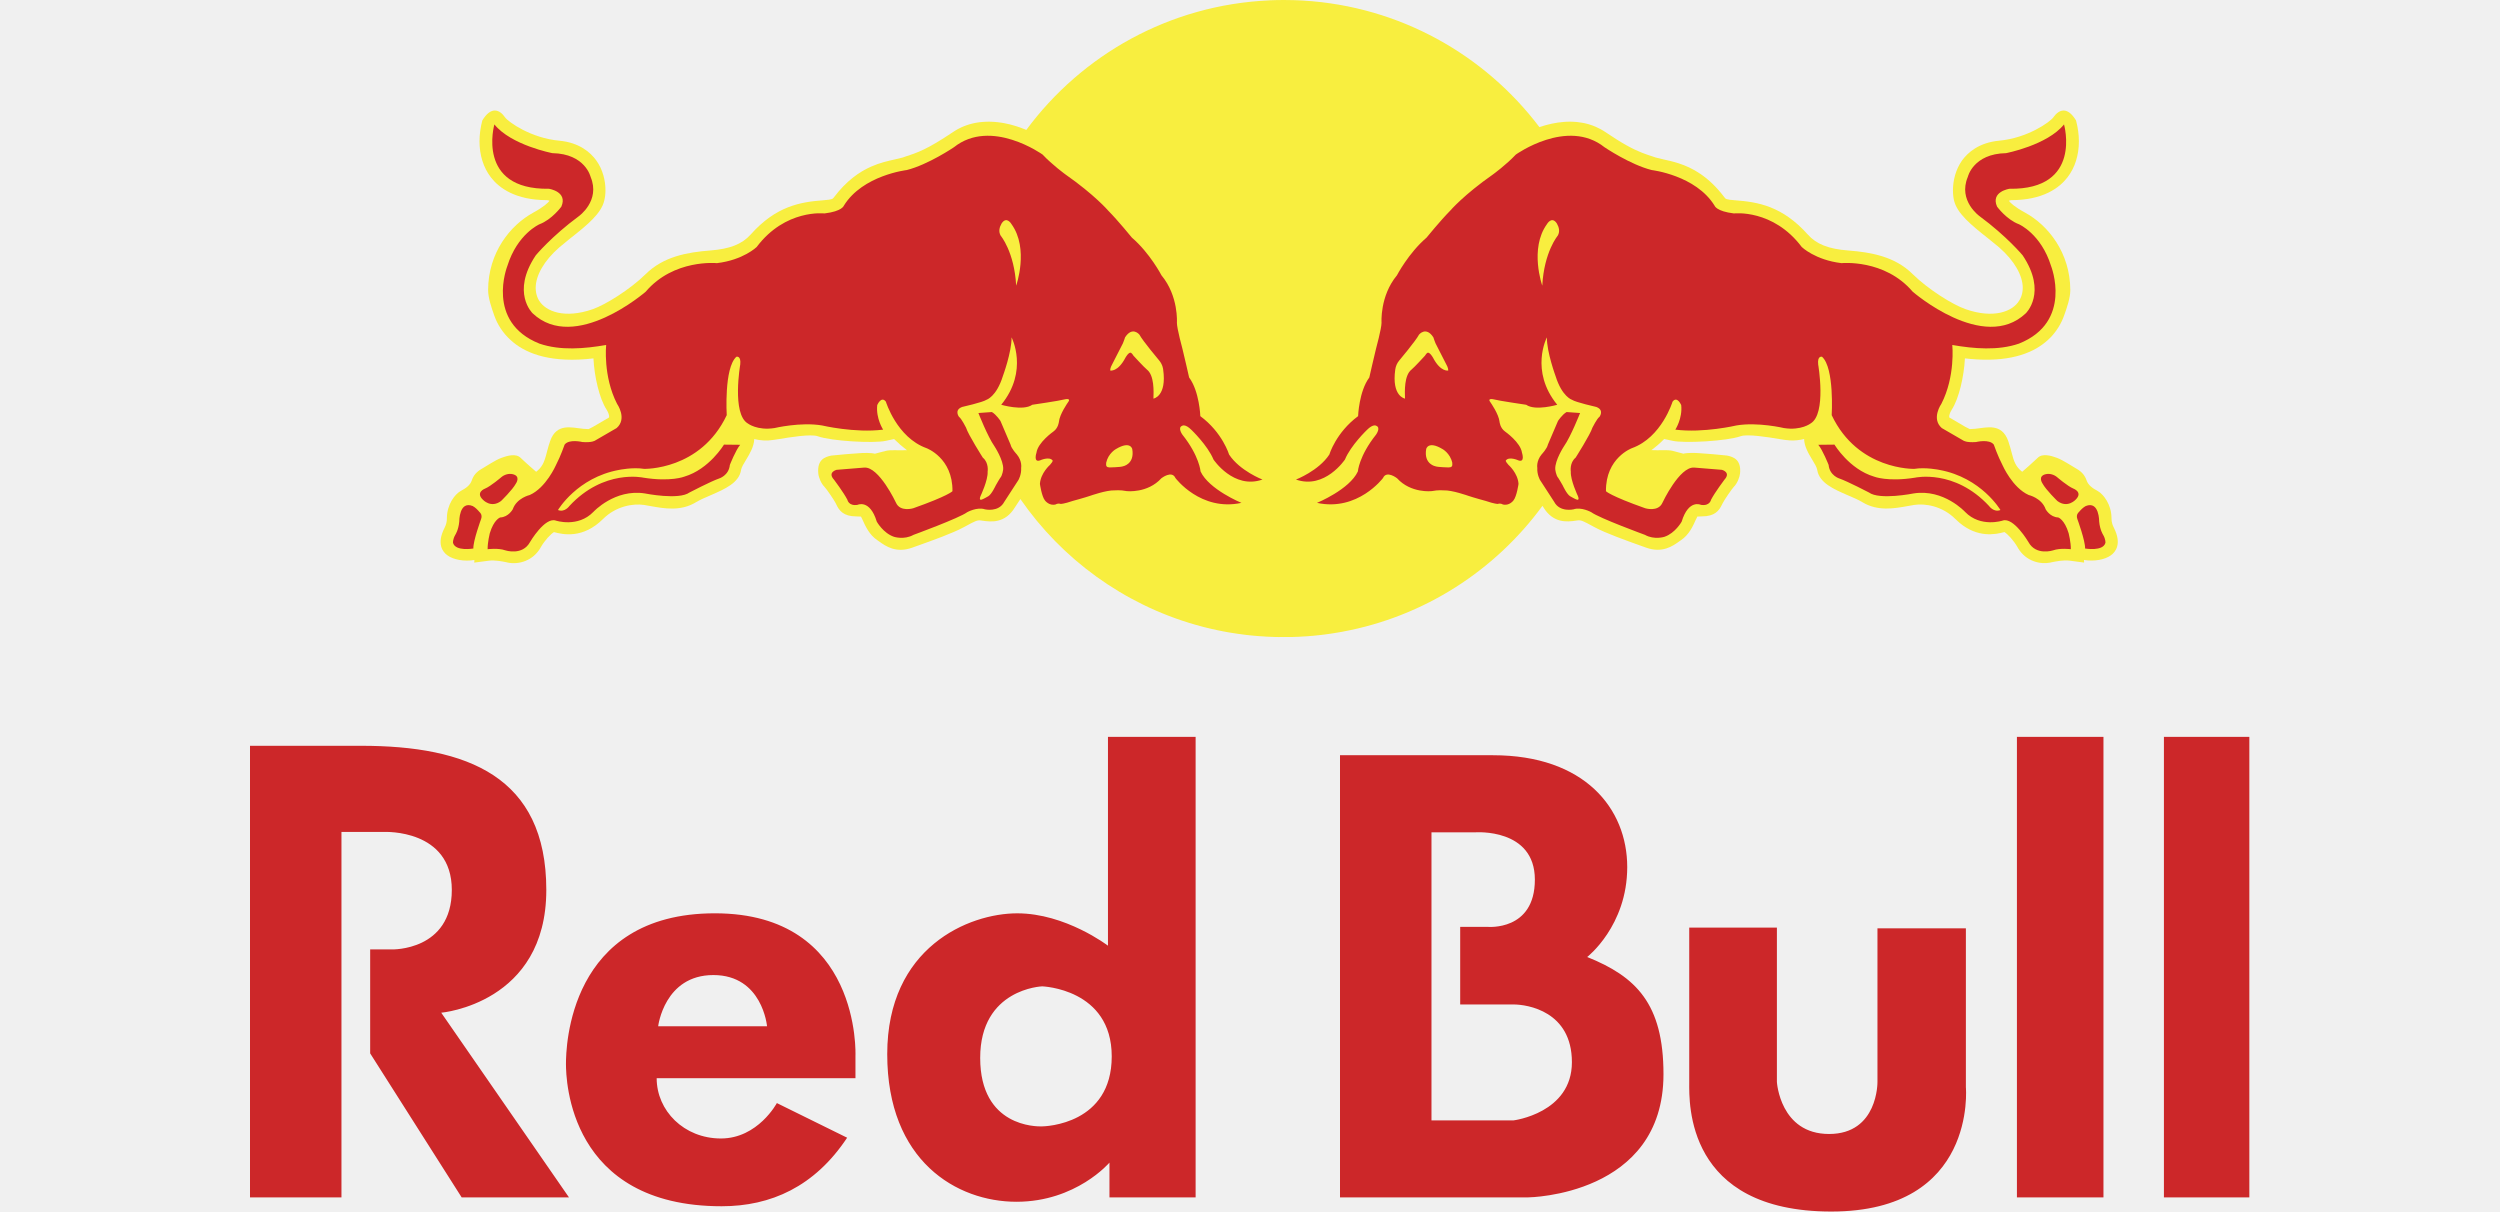
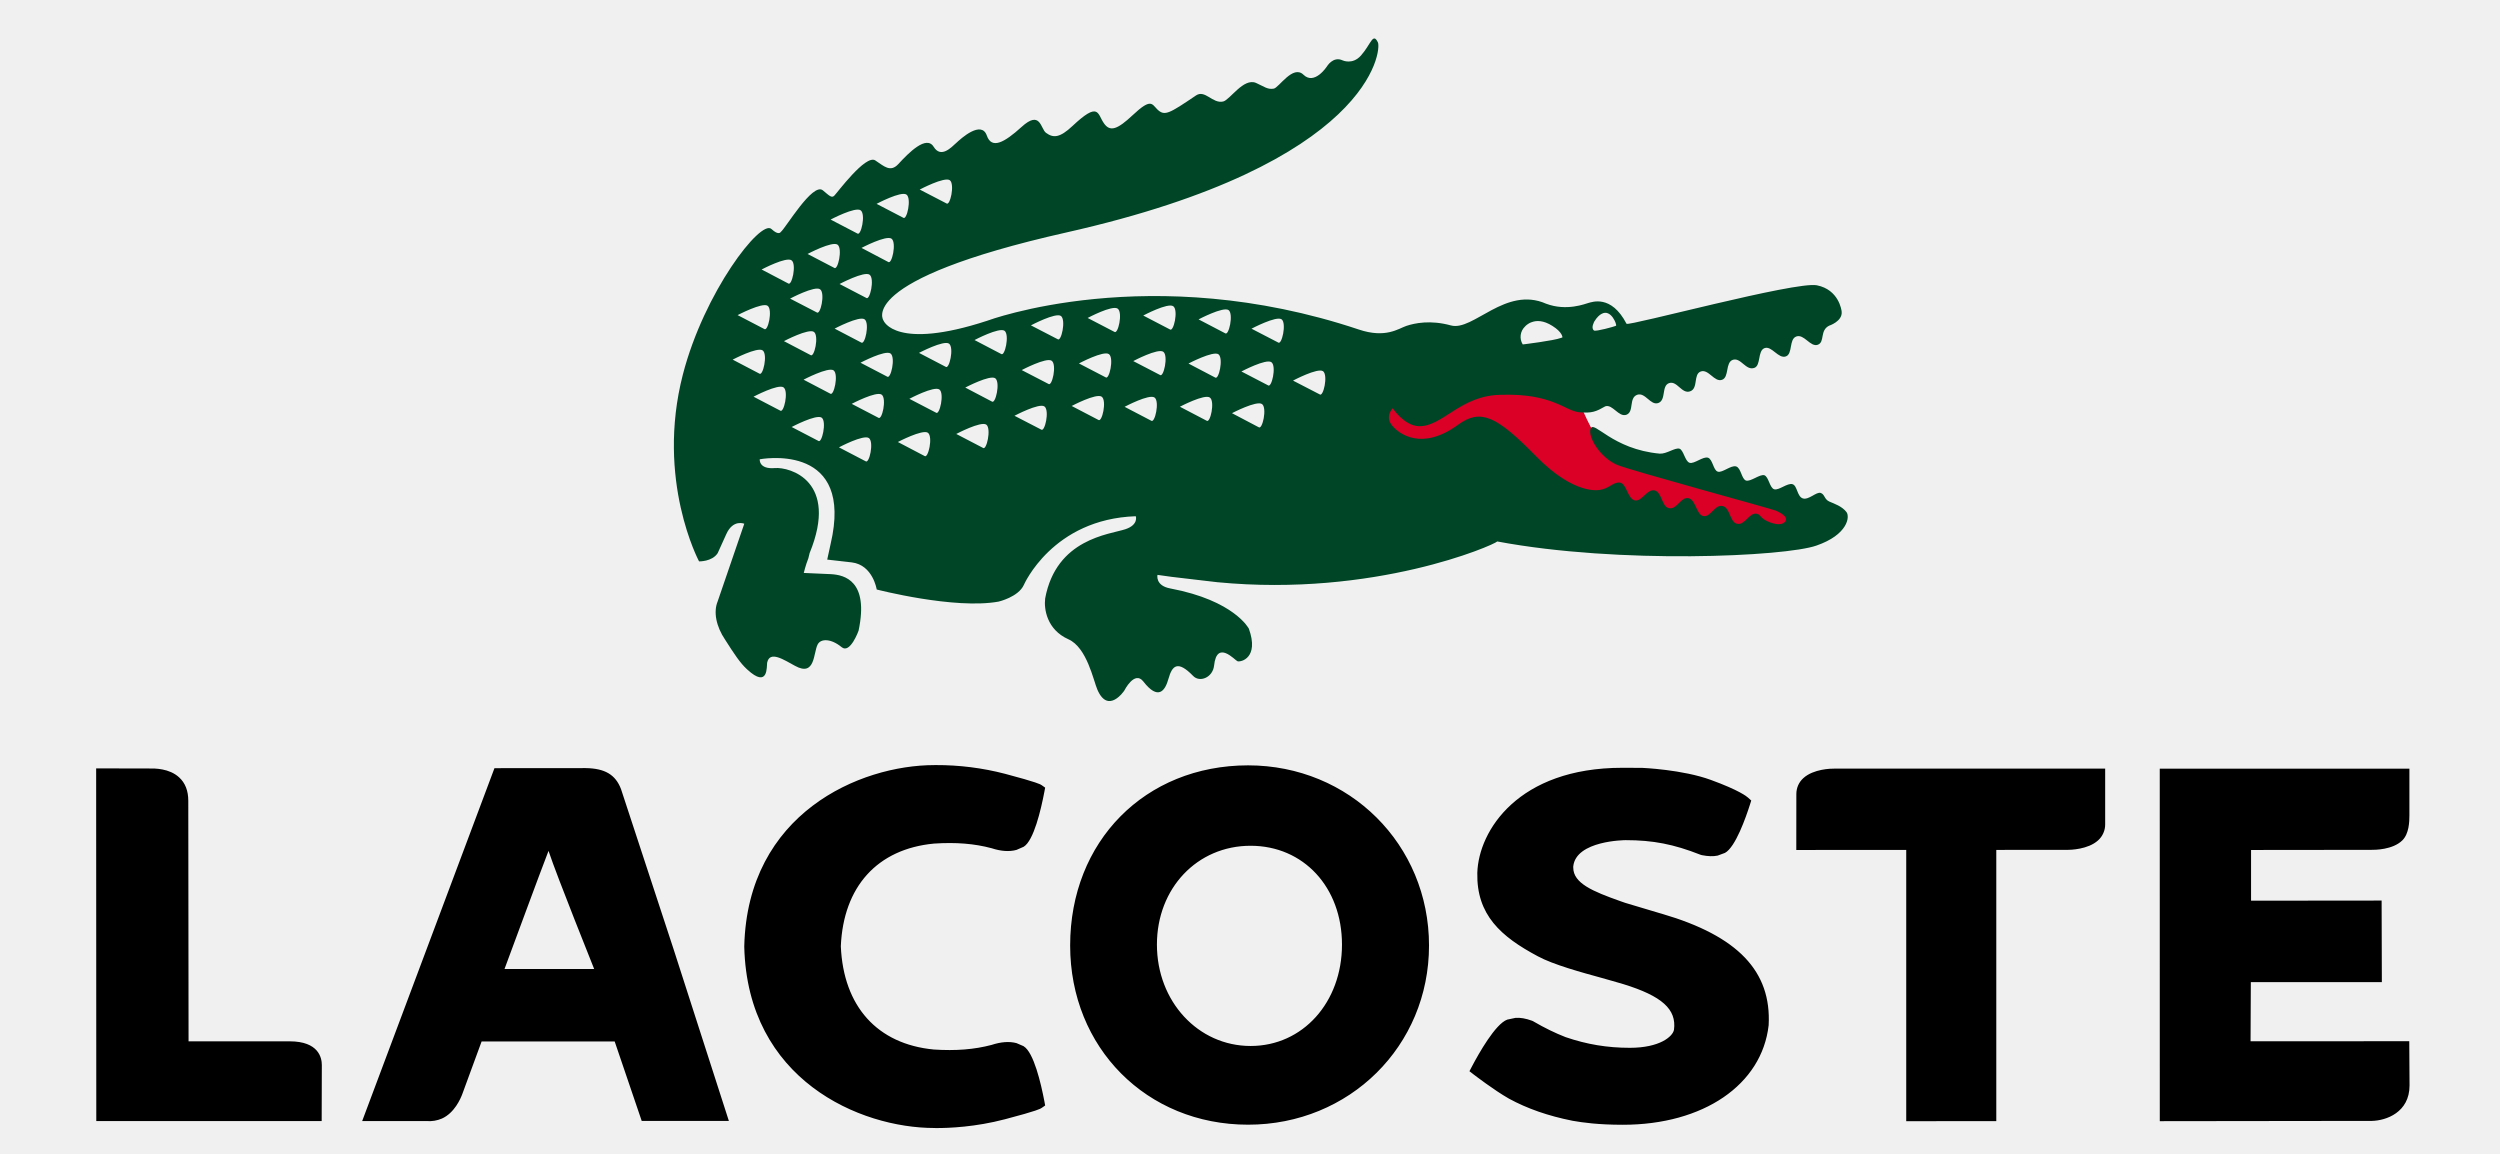
- <svg xmlns="http://www.w3.org/2000/svg" width="130" height="63" viewBox="0 0 130 63" fill="none">
-   <g clip-path="url(#clip0_95_1046)">
-     <path d="M63.626 32.834C63.718 32.852 63.809 32.868 63.901 32.884L63.626 32.834ZM64.377 32.959C64.484 32.975 64.591 32.989 64.698 33.003L64.377 32.959ZM65.172 33.054C65.276 33.063 65.38 33.072 65.485 33.08L65.172 33.054ZM65.597 33.088C65.685 33.094 65.773 33.1 65.862 33.104L65.597 33.088ZM65.99 33.111C66.095 33.115 66.199 33.12 66.304 33.123L65.99 33.111ZM66.408 33.124C66.641 33.13 66.875 33.13 67.109 33.125L66.408 33.124ZM67.22 33.123C67.329 33.12 67.438 33.115 67.547 33.11L67.22 33.123ZM67.65 33.105C67.744 33.1 67.837 33.094 67.931 33.088L67.65 33.105ZM68.028 33.081C68.13 33.074 68.233 33.065 68.334 33.055L68.028 33.081ZM68.858 32.997C68.937 32.988 69.015 32.978 69.093 32.966L68.858 32.997ZM83.206 6.703C83.121 6.657 83.035 6.616 82.946 6.579L83.206 6.703ZM82.354 6.397C82.245 6.375 82.135 6.358 82.025 6.347L82.354 6.397ZM26.54 17.671C26.161 17.325 25.874 16.892 25.702 16.409C25.562 16.006 25.382 15.503 25.382 15.075C25.39 13.148 26.52 11.717 27.735 11.054C28.287 10.753 28.492 10.546 28.576 10.441C28.536 10.423 28.493 10.412 28.449 10.408C26.795 10.408 25.947 9.768 25.53 9.226C25.136 8.718 24.934 8.063 24.934 7.348C24.934 7 24.983 6.636 25.08 6.264C25.546 5.496 25.989 5.707 26.261 6.1C26.433 6.346 27.618 7.182 29.077 7.315C30.139 7.415 30.711 7.933 31.009 8.346C31.352 8.825 31.484 9.401 31.484 9.892C31.484 10.092 31.461 10.281 31.417 10.448C31.258 11.095 30.574 11.678 29.622 12.42L29.082 12.866C28.291 13.556 27.856 14.323 27.856 14.973C27.856 15.135 27.885 15.294 27.94 15.44C27.962 15.5 27.99 15.558 28.022 15.613C28.375 16.209 29.374 16.583 30.822 16.078C31.492 15.846 32.781 15.038 33.568 14.261C34.494 13.34 35.73 13.119 36.92 13.026C37.952 12.948 38.587 12.696 39.035 12.195C40.357 10.71 41.63 10.502 42.821 10.413C43.276 10.378 43.301 10.346 43.36 10.266C44.017 9.395 44.691 8.934 45.296 8.665C45.758 8.461 46.179 8.368 46.524 8.292L46.943 8.19L47.047 8.153C47.711 7.94 48.224 7.764 49.573 6.856L49.63 6.82L49.63 6.819L49.687 6.784L49.688 6.784L49.745 6.75L49.745 6.75L49.802 6.717L49.803 6.717L49.86 6.687L49.862 6.687L49.919 6.657L49.921 6.657L49.978 6.629L49.98 6.628L50.037 6.602L50.039 6.601L50.097 6.577L50.099 6.576L50.157 6.552L50.16 6.552L50.217 6.53L50.22 6.529L50.277 6.509L50.337 6.488L50.341 6.487L50.398 6.469L50.402 6.468L50.459 6.452L50.463 6.451L50.52 6.435L50.524 6.434L50.581 6.421L50.587 6.419L50.643 6.406L50.648 6.405L50.705 6.394L50.71 6.392L50.767 6.382L50.772 6.381L50.829 6.372L50.834 6.371L50.891 6.363L50.897 6.361L50.953 6.355L50.959 6.354L51.014 6.348L51.021 6.347L51.077 6.342L51.083 6.342L51.139 6.338L51.146 6.337L51.201 6.334L51.207 6.333L51.263 6.331L51.325 6.329H51.332L51.387 6.328H51.456L51.511 6.329L51.517 6.329H51.523C51.563 6.33 51.602 6.333 51.642 6.335L51.696 6.338L51.703 6.339L51.757 6.343L51.765 6.343L51.818 6.349L51.826 6.349L51.879 6.355L51.888 6.355L51.94 6.362L51.949 6.363L52.001 6.369L52.01 6.371L52.061 6.379L52.07 6.38L52.122 6.388L52.131 6.39L52.182 6.399L52.191 6.4L52.242 6.41L52.251 6.412C52.332 6.427 52.411 6.444 52.489 6.463L52.538 6.476L52.548 6.478C52.626 6.499 52.703 6.52 52.78 6.543L52.825 6.557L52.836 6.56C52.987 6.608 53.134 6.661 53.276 6.718L53.316 6.735L53.368 6.756C56.253 2.852 60.814 0.254 65.997 0.019V0.017C66.252 0.006 66.507 0 66.763 0C66.932 0 67.101 0.003 67.269 0.008C67.353 0.01 67.437 0.014 67.521 0.017H67.522C67.605 0.021 67.689 0.025 67.772 0.03C72.788 0.331 77.205 2.847 80.05 6.61C80.457 6.47 80.899 6.368 81.351 6.337L81.363 6.336L81.406 6.334L81.45 6.331L81.461 6.331L81.473 6.33L81.516 6.329L81.528 6.329L81.572 6.328L81.583 6.328L81.628 6.328H81.639L81.683 6.328H81.694L81.749 6.329L81.794 6.331L81.804 6.331L81.849 6.333L81.859 6.334L81.905 6.337L81.913 6.338L81.959 6.341L81.968 6.342L82.014 6.346L82.022 6.347C82.133 6.359 82.243 6.375 82.352 6.398L82.4 6.407L82.406 6.409L82.454 6.42L82.461 6.421L82.509 6.434L82.515 6.435L82.564 6.448L82.569 6.45L82.619 6.463L82.623 6.465L82.672 6.48L82.677 6.482L82.727 6.498L82.731 6.499L82.785 6.518L82.835 6.535L82.838 6.537L82.888 6.556L82.891 6.558L82.942 6.578L82.945 6.579C83.032 6.616 83.119 6.657 83.205 6.703L83.206 6.704L83.257 6.731L83.258 6.732L83.308 6.761L83.309 6.761L83.36 6.792L83.361 6.792L83.411 6.823L83.462 6.856C84.391 7.486 84.928 7.763 85.386 7.944C85.592 8.026 85.784 8.087 85.986 8.153L86.093 8.19L86.516 8.293C86.746 8.343 87.008 8.401 87.292 8.493C88.002 8.724 88.85 9.171 89.673 10.266C89.733 10.346 89.76 10.379 90.217 10.414C91.407 10.502 92.678 10.71 94.005 12.195C94.45 12.696 95.082 12.948 96.114 13.026C97.311 13.12 98.543 13.34 99.467 14.261C100.255 15.038 101.542 15.847 102.213 16.078C103.661 16.583 104.665 16.209 105.01 15.613C105.085 15.488 105.136 15.349 105.162 15.203C105.175 15.127 105.182 15.05 105.183 14.973C105.183 14.323 104.747 13.556 103.958 12.867L103.86 12.785L103.413 12.421C102.465 11.678 101.781 11.095 101.616 10.449C101.572 10.281 101.554 10.093 101.554 9.892C101.554 9.401 101.688 8.825 102.025 8.346C102.325 7.933 102.903 7.415 103.958 7.315C105.425 7.182 106.603 6.346 106.775 6.1C107.051 5.708 107.49 5.497 107.954 6.264C108.052 6.636 108.102 7 108.102 7.348C108.102 8.068 107.9 8.718 107.506 9.226C107.087 9.768 106.241 10.408 104.584 10.408C104.549 10.408 104.5 10.425 104.46 10.441C104.542 10.547 104.747 10.754 105.3 11.054C106.516 11.717 107.646 13.149 107.656 15.076C107.656 15.503 107.477 16.006 107.333 16.409C107.182 16.832 106.943 17.219 106.632 17.543C106.59 17.586 106.546 17.629 106.499 17.671C105.815 18.305 104.674 18.802 102.775 18.689C102.575 18.677 102.375 18.659 102.176 18.635C102.127 19.59 101.864 20.725 101.494 21.298C101.381 21.478 101.359 21.599 101.359 21.658C101.359 21.683 101.362 21.697 101.362 21.707C101.373 21.711 102.204 22.2 102.204 22.2L102.339 22.268C102.339 22.268 102.417 22.305 102.427 22.313C102.439 22.308 102.714 22.296 102.714 22.296L102.768 22.289L102.774 22.288C103.294 22.239 104.087 21.985 104.425 22.924C104.513 23.173 104.567 23.39 104.618 23.582C104.721 23.975 104.809 24.267 105.154 24.532C105.154 24.532 105.325 24.386 105.518 24.214C105.668 24.083 105.815 23.948 105.958 23.81C106.199 23.564 106.644 23.689 106.965 23.81C107.289 23.932 107.691 24.211 107.975 24.372C108.26 24.531 108.418 24.734 108.5 24.976C108.586 25.217 108.784 25.377 109.087 25.536C109.379 25.702 109.798 26.232 109.798 26.947C109.798 27.057 109.81 27.151 109.841 27.25C109.862 27.316 109.891 27.385 109.931 27.463C110.339 28.283 110.011 28.696 109.775 28.87C109.457 29.107 108.896 29.205 108.369 29.119L108.373 29.254L107.603 29.152C107.305 29.115 106.912 29.191 106.677 29.24L106.621 29.254C106.073 29.363 105.357 29.178 104.954 28.527C104.94 28.502 104.925 28.478 104.911 28.452C104.706 28.093 104.386 27.759 104.229 27.667C104.003 27.729 103.646 27.813 103.221 27.77C102.827 27.73 102.372 27.579 101.91 27.198C101.833 27.134 101.756 27.064 101.679 26.988C101 26.309 100.103 26.17 99.539 26.256L99.203 26.315C98.509 26.44 97.643 26.6 96.842 26.113C96.643 25.992 96.356 25.867 96.074 25.749C95.347 25.433 94.596 25.108 94.493 24.423C94.476 24.301 94.343 24.077 94.234 23.9C94.138 23.742 94.034 23.571 93.953 23.386C93.875 23.211 93.819 23.023 93.814 22.828C93.576 22.889 93.33 22.914 93.085 22.902C92.998 22.898 92.912 22.889 92.826 22.877L92.51 22.828C91.979 22.738 90.865 22.555 90.51 22.684C89.804 22.938 87.582 23.06 86.973 22.922C86.973 22.922 86.749 22.873 86.538 22.828C86.335 23.037 86.109 23.232 85.871 23.407C86.316 23.431 86.709 23.376 86.978 23.445L87.538 23.592C87.716 23.539 88.153 23.546 88.401 23.568L89.057 23.617L89.805 23.689C90.165 23.761 90.548 23.916 90.483 24.619C90.457 24.836 90.335 25.143 90.152 25.323C90.051 25.433 89.66 25.998 89.575 26.176L89.547 26.231C89.394 26.554 89.169 26.851 88.511 26.851C88.428 26.85 88.345 26.853 88.261 26.861C88.242 26.914 88.188 27.012 88.188 27.012C88.04 27.348 87.826 27.814 87.418 28.084L87.308 28.162C86.981 28.395 86.434 28.78 85.598 28.477L85.311 28.375C84.582 28.113 83.48 27.72 82.923 27.417L82.845 27.375C82.327 27.092 82.212 27.035 82.024 27.062L81.919 27.078C81.522 27.133 80.773 27.234 80.255 26.378L80.208 26.304C77.752 29.662 74.061 32.066 69.801 32.85L69.783 32.854C69.637 32.881 69.491 32.905 69.345 32.928L69.29 32.936L69.09 32.966C69.012 32.977 68.934 32.988 68.855 32.998L68.713 33.015L68.488 33.039L68.332 33.056C68.23 33.065 68.128 33.074 68.026 33.081L67.929 33.088C67.835 33.094 67.742 33.1 67.648 33.105L67.545 33.111C67.436 33.116 67.328 33.12 67.218 33.123L67.107 33.125C66.874 33.131 66.64 33.131 66.406 33.125L66.302 33.123C66.197 33.12 66.093 33.116 65.988 33.111L65.86 33.105C65.772 33.1 65.684 33.095 65.596 33.088L65.483 33.081C65.379 33.073 65.275 33.064 65.17 33.054L65.016 33.039L64.811 33.017L64.697 33.003C64.59 32.99 64.483 32.975 64.376 32.959L64.246 32.94L64.018 32.904L63.9 32.885C63.808 32.868 63.716 32.853 63.624 32.835L63.426 32.795L63.325 32.775C63.189 32.745 63.052 32.716 62.918 32.684L62.882 32.675L62.67 32.624L62.561 32.596C62.435 32.564 62.309 32.529 62.184 32.494L62.139 32.481C58.404 31.407 55.212 29.063 53.06 25.95L52.777 26.38C52.264 27.235 51.516 27.135 51.114 27.08L51.009 27.064C50.821 27.037 50.703 27.094 50.189 27.376L50.107 27.419C49.553 27.722 48.455 28.115 47.722 28.376L47.433 28.479C46.598 28.782 46.05 28.397 45.728 28.164L45.615 28.086C45.207 27.816 44.995 27.35 44.845 27.014C44.845 27.014 44.796 26.916 44.772 26.863C44.688 26.855 44.605 26.852 44.521 26.853C43.87 26.853 43.638 26.556 43.488 26.233L43.462 26.177C43.373 26 42.987 25.435 42.881 25.325C42.7 25.145 42.572 24.838 42.552 24.621C42.484 23.917 42.872 23.762 43.229 23.69L43.977 23.619L44.634 23.57C44.878 23.547 45.316 23.541 45.494 23.594L46.054 23.447C46.321 23.378 46.717 23.433 47.159 23.409C46.924 23.231 46.702 23.038 46.494 22.83C46.28 22.874 46.058 22.924 46.058 22.924C45.447 23.062 43.229 22.94 42.527 22.686C42.17 22.557 41.058 22.739 40.524 22.83L40.203 22.878C39.876 22.928 39.542 22.912 39.222 22.83C39.205 23.23 38.987 23.594 38.801 23.901C38.692 24.079 38.555 24.303 38.538 24.425C38.442 25.11 37.682 25.435 36.957 25.751C36.676 25.869 36.393 25.994 36.192 26.115C35.397 26.602 34.527 26.442 33.831 26.317L33.494 26.258C32.933 26.172 32.036 26.311 31.355 26.99C30.313 28.025 29.277 27.798 28.805 27.669C28.648 27.761 28.326 28.095 28.123 28.454C27.729 29.166 26.977 29.369 26.411 29.256L26.354 29.241C26.121 29.193 25.733 29.117 25.435 29.154L24.661 29.256L24.669 29.121C24.14 29.207 23.577 29.109 23.258 28.872C23.023 28.698 22.694 28.285 23.109 27.465C23.206 27.268 23.238 27.131 23.238 26.949C23.238 26.233 23.654 25.703 23.945 25.538C24.251 25.378 24.452 25.219 24.534 24.978C24.614 24.736 24.772 24.533 25.058 24.374C25.341 24.212 25.743 23.934 26.066 23.811C26.388 23.691 26.833 23.566 27.076 23.811C27.32 24.049 27.88 24.533 27.88 24.533C28.394 24.138 28.345 23.682 28.611 22.925C28.944 21.986 29.741 22.24 30.258 22.289L30.317 22.297C30.317 22.297 30.596 22.31 30.605 22.314C30.619 22.306 30.697 22.269 30.697 22.269L30.827 22.201C30.827 22.201 31.662 21.713 31.67 21.709C31.674 21.698 31.674 21.684 31.674 21.659C31.674 21.6 31.654 21.479 31.541 21.299C31.169 20.726 30.907 19.591 30.859 18.636C30.725 18.652 30.595 18.666 30.468 18.676C28.445 18.837 27.243 18.328 26.54 17.671Z" fill="#F8EE3F" />
-     <path d="M31.52 17.939C31.52 17.939 31.351 19.564 32.086 20.997C32.086 20.997 32.631 21.766 32.065 22.259L30.939 22.912C30.939 22.912 30.788 23.024 30.286 22.986C30.286 22.986 29.592 22.814 29.36 23.12C29.36 23.12 29.159 23.707 28.907 24.191C28.907 24.191 28.394 25.365 27.545 25.741C27.545 25.741 26.869 25.895 26.664 26.48C26.664 26.48 26.446 26.89 26.009 26.908C26.009 26.908 25.684 27.011 25.468 27.733C25.468 27.733 25.351 28.201 25.357 28.559C25.357 28.559 25.912 28.487 26.274 28.617C26.274 28.617 27.164 28.915 27.562 28.185C27.562 28.185 28.331 26.873 28.901 27.07C28.901 27.07 30.046 27.452 30.855 26.619C30.855 26.619 31.966 25.41 33.535 25.659C33.535 25.659 35.303 26.015 35.854 25.609C35.854 25.609 36.969 25.028 37.387 24.884C37.387 24.884 37.899 24.735 37.952 24.176C37.952 24.176 38.263 23.391 38.49 23.129L37.646 23.12C37.646 23.12 36.883 24.399 35.585 24.785C35.585 24.785 34.876 25.068 33.452 24.838C33.452 24.838 31.407 24.377 29.611 26.309C29.611 26.309 29.366 26.663 29.015 26.521C29.015 26.521 30.008 24.835 32.187 24.436C32.187 24.436 32.9 24.285 33.495 24.381C33.495 24.381 36.429 24.466 37.79 21.588C37.79 21.588 37.643 19.134 38.292 18.552C38.292 18.552 38.543 18.476 38.493 18.95C38.493 18.95 38.047 21.521 38.885 22.019C38.885 22.019 39.372 22.401 40.273 22.259C40.273 22.259 41.638 21.934 42.748 22.124C42.748 22.124 44.455 22.527 45.922 22.341C45.922 22.341 45.541 21.76 45.616 21.065C45.616 21.065 45.826 20.568 46.066 20.888C46.066 20.888 46.631 22.745 48.173 23.302C48.173 23.302 49.55 23.802 49.528 25.543C49.528 25.543 49.317 25.782 47.491 26.428C47.491 26.428 46.808 26.643 46.588 26.135C46.588 26.135 45.708 24.257 44.941 24.314L43.501 24.431C43.501 24.431 43.01 24.556 43.372 24.948C43.372 24.948 43.865 25.601 44.066 25.991C44.066 25.991 44.125 26.324 44.588 26.253C44.588 26.253 45.231 25.936 45.593 27.127C45.593 27.127 45.924 27.722 46.486 27.913C46.486 27.913 47.011 28.087 47.503 27.812C47.503 27.812 49.881 26.942 50.295 26.634C50.295 26.634 50.809 26.347 51.217 26.485C51.217 26.485 51.93 26.654 52.223 26.094L52.96 24.958C52.96 24.958 53.122 24.678 53.1 24.327C53.1 24.327 53.166 23.979 52.872 23.625C52.872 23.625 52.593 23.332 52.549 23.119L52.024 21.889C52.024 21.889 51.811 21.561 51.578 21.426L50.877 21.477C50.877 21.477 51.359 22.706 51.712 23.206C51.712 23.206 52.191 23.935 52.166 24.398C52.166 24.398 52.135 24.723 52.006 24.858C52.006 24.858 51.844 25.116 51.779 25.242C51.779 25.242 51.567 25.701 51.394 25.803C51.394 25.803 51.096 25.979 51.023 25.986C51.023 25.986 50.893 26.022 50.99 25.79C50.99 25.79 51.383 24.966 51.357 24.526C51.357 24.526 51.433 24.067 51.107 23.798C51.107 23.798 50.343 22.597 50.234 22.238C50.234 22.238 49.994 21.757 49.867 21.675C49.867 21.675 49.6 21.325 50.031 21.162C50.031 21.162 51.104 20.92 51.296 20.789C51.296 20.789 51.812 20.634 52.147 19.563C52.147 19.563 52.609 18.314 52.602 17.543C52.602 17.543 53.507 19.281 52.064 21.048C52.064 21.048 53.206 21.384 53.678 21.048C53.678 21.048 55.1 20.841 55.375 20.765C55.375 20.765 55.733 20.679 55.528 20.932C55.528 20.932 55.099 21.54 55.063 21.938C55.063 21.938 55.035 22.256 54.775 22.441C54.775 22.441 53.966 23.005 53.895 23.546C53.895 23.546 53.722 24.065 54.079 23.941C54.079 23.941 54.563 23.718 54.734 23.943C54.734 23.943 54.785 23.966 54.598 24.175C54.598 24.175 54.112 24.596 54.076 25.161C54.076 25.161 54.166 25.813 54.337 26.022C54.337 26.022 54.556 26.325 54.902 26.229C54.902 26.229 54.993 26.155 55.159 26.204C55.159 26.204 55.33 26.204 55.776 26.05C55.776 26.05 56.453 25.865 56.679 25.785C56.679 25.785 57.541 25.478 57.966 25.499C57.966 25.499 58.243 25.469 58.595 25.539C58.595 25.539 59.673 25.661 60.391 24.87C60.391 24.87 60.937 24.439 61.123 24.858C61.123 24.858 62.434 26.61 64.555 26.149C64.555 26.149 62.867 25.457 62.429 24.515C62.429 24.515 62.371 23.715 61.486 22.604C61.486 22.604 61.216 22.235 61.477 22.139C61.477 22.139 61.628 22.027 61.957 22.356C61.957 22.356 62.797 23.159 63.101 23.894C63.101 23.894 64.144 25.465 65.648 24.937C65.648 24.937 64.468 24.483 63.913 23.637C63.913 23.637 63.57 22.492 62.417 21.64C62.417 21.64 62.372 20.352 61.834 19.629C61.834 19.629 61.56 18.42 61.487 18.138C61.487 18.138 61.197 17.076 61.199 16.783C61.199 16.783 61.294 15.396 60.397 14.317C60.397 14.317 59.796 13.162 58.859 12.357C58.859 12.357 58.148 11.481 57.619 10.945C57.619 10.945 56.922 10.132 55.404 9.071C55.404 9.071 54.717 8.573 54.214 8.037C54.214 8.037 51.536 6.117 49.602 7.658C49.602 7.658 48.266 8.563 47.15 8.843C47.15 8.843 44.857 9.109 43.88 10.695C43.88 10.695 43.796 10.988 42.872 11.099C42.872 11.099 40.842 10.855 39.347 12.844C39.347 12.844 38.653 13.52 37.278 13.684C37.278 13.684 35.036 13.455 33.577 15.168C33.577 15.168 29.894 18.369 27.698 16.293C27.698 16.293 26.56 15.219 27.861 13.276C27.861 13.276 28.686 12.284 30.093 11.247C30.093 11.247 31.235 10.446 30.712 9.2C30.712 9.2 30.436 7.995 28.724 7.964C28.724 7.964 26.577 7.55 25.708 6.47C25.708 6.47 24.739 9.872 28.544 9.816C28.544 9.816 29.536 9.962 29.19 10.746C29.19 10.746 28.703 11.417 28.051 11.662C28.051 11.662 26.903 12.162 26.384 13.827C26.384 13.827 25.225 16.743 28.053 17.869C29.142 18.243 30.399 18.133 31.52 17.939ZM26.074 24.809C26.227 24.682 26.452 24.61 26.652 24.656C27.102 24.753 26.829 25.141 26.829 25.141C26.647 25.481 26.052 26.054 26.052 26.054C25.523 26.449 25.104 25.979 25.104 25.979C24.712 25.594 25.222 25.407 25.222 25.407C25.518 25.287 26.074 24.809 26.074 24.809ZM24.939 26.632C24.939 26.632 25.104 26.753 25.016 26.992C25.016 26.992 24.596 28.137 24.615 28.522C24.615 28.522 23.686 28.687 23.557 28.23C23.557 28.23 23.532 28.054 23.683 27.798C23.683 27.798 23.841 27.559 23.882 27.123C23.882 27.123 23.868 26.024 24.583 26.315C24.724 26.394 24.836 26.509 24.939 26.632ZM57.706 24.307C57.542 24.303 57.501 24.243 57.521 24.064C57.63 23.564 58.032 23.349 58.032 23.349C58.785 22.901 58.877 23.35 58.877 23.35C59.015 24.151 58.38 24.252 58.38 24.252C58.252 24.295 57.706 24.307 57.706 24.307ZM59.979 20.729C59.993 20.353 60.025 19.517 59.641 19.219C59.5 19.107 58.94 18.496 58.94 18.496C58.855 18.348 58.789 18.339 58.789 18.339C58.674 18.328 58.525 18.595 58.525 18.595C58.127 19.361 57.729 19.268 57.729 19.268C57.726 19.128 57.819 18.972 57.819 18.972C58.012 18.6 58.202 18.227 58.391 17.853C58.449 17.72 58.503 17.543 58.503 17.543C58.888 16.948 59.25 17.401 59.25 17.401C59.412 17.715 60.275 18.741 60.275 18.741C60.466 18.967 60.484 19.211 60.484 19.211C60.684 20.615 59.979 20.729 59.979 20.729ZM52.034 12.252C51.916 12.041 51.965 11.825 52.083 11.62C52.35 11.213 52.599 11.657 52.599 11.657C53.521 12.937 52.841 14.854 52.841 14.854C52.746 13.09 52.034 12.252 52.034 12.252ZM101.519 17.939C101.519 17.939 101.687 19.564 100.952 20.997C100.952 20.997 100.408 21.766 100.973 22.259L102.1 22.912C102.1 22.912 102.251 23.024 102.753 22.986C102.753 22.986 103.447 22.814 103.678 23.12C103.678 23.12 103.88 23.707 104.132 24.191C104.132 24.191 104.646 25.365 105.494 25.741C105.494 25.741 106.17 25.895 106.374 26.48C106.374 26.48 106.593 26.89 107.029 26.908C107.029 26.908 107.355 27.011 107.571 27.733C107.571 27.733 107.689 28.201 107.683 28.559C107.683 28.559 107.127 28.487 106.765 28.617C106.765 28.617 105.875 28.915 105.477 28.185C105.477 28.185 104.708 26.873 104.138 27.07C104.138 27.07 102.993 27.452 102.184 26.619C102.184 26.619 101.073 25.41 99.504 25.659C99.504 25.659 97.737 26.015 97.185 25.609C97.185 25.609 96.07 25.028 95.652 24.884C95.652 24.884 95.14 24.735 95.088 24.176C95.088 24.176 94.776 23.391 94.55 23.129L95.393 23.12C95.393 23.12 96.156 24.399 97.454 24.785C97.454 24.785 98.163 25.068 99.587 24.838C99.587 24.838 101.632 24.377 103.428 26.309C103.428 26.309 103.674 26.663 104.023 26.521C104.023 26.521 103.032 24.835 100.853 24.436C100.853 24.436 100.14 24.285 99.544 24.381C99.544 24.381 96.61 24.466 95.248 21.588C95.248 21.588 95.396 19.134 94.746 18.552C94.746 18.552 94.496 18.476 94.545 18.95C94.545 18.95 94.991 21.521 94.153 22.019C94.153 22.019 93.666 22.401 92.766 22.259C92.766 22.259 91.4 21.934 90.291 22.124C90.291 22.124 88.584 22.527 87.117 22.341C87.117 22.341 87.498 21.76 87.423 21.065C87.423 21.065 87.213 20.568 86.972 20.888C86.972 20.888 86.408 22.745 84.865 23.302C84.865 23.302 83.488 23.802 83.51 25.543C83.51 25.543 83.722 25.782 85.549 26.428C85.549 26.428 86.231 26.643 86.451 26.135C86.451 26.135 87.331 24.257 88.098 24.314L89.538 24.431C89.538 24.431 90.029 24.556 89.667 24.948C89.667 24.948 89.175 25.601 88.972 25.991C88.972 25.991 88.914 26.324 88.451 26.253C88.451 26.253 87.808 25.936 87.446 27.127C87.446 27.127 87.115 27.722 86.553 27.913C86.553 27.913 86.028 28.087 85.536 27.812C85.536 27.812 83.158 26.942 82.745 26.634C82.745 26.634 82.23 26.347 81.823 26.485C81.823 26.485 81.11 26.654 80.817 26.094L80.08 24.958C80.08 24.958 79.917 24.678 79.94 24.327C79.94 24.327 79.873 23.979 80.168 23.625C80.168 23.625 80.447 23.332 80.49 23.119L81.016 21.889C81.016 21.889 81.229 21.561 81.462 21.426L82.164 21.477C82.164 21.477 81.681 22.706 81.327 23.206C81.327 23.206 80.849 23.935 80.873 24.398C80.873 24.398 80.905 24.723 81.033 24.858C81.033 24.858 81.195 25.116 81.261 25.242C81.261 25.242 81.472 25.701 81.645 25.803C81.645 25.803 81.943 25.979 82.016 25.986C82.016 25.986 82.146 26.022 82.049 25.79C82.049 25.79 81.657 24.966 81.682 24.526C81.682 24.526 81.606 24.067 81.932 23.798C81.932 23.798 82.696 22.597 82.806 22.238C82.806 22.238 83.045 21.757 83.173 21.675C83.173 21.675 83.44 21.325 83.009 21.162C83.009 21.162 81.936 20.92 81.744 20.789C81.744 20.789 81.228 20.634 80.892 19.563C80.892 19.563 80.431 18.314 80.437 17.543C80.437 17.543 79.533 19.281 80.976 21.048C80.976 21.048 79.834 21.384 79.362 21.048C79.362 21.048 77.94 20.841 77.664 20.765C77.664 20.765 77.307 20.679 77.511 20.932C77.511 20.932 77.94 21.54 77.977 21.938C77.977 21.938 78.004 22.256 78.265 22.441C78.265 22.441 79.073 23.005 79.144 23.546C79.144 23.546 79.317 24.065 78.96 23.941C78.96 23.941 78.476 23.718 78.305 23.943C78.305 23.943 78.255 23.966 78.442 24.175C78.442 24.175 78.927 24.596 78.963 25.161C78.963 25.161 78.873 25.813 78.701 26.022C78.701 26.022 78.483 26.325 78.137 26.229C78.137 26.229 78.046 26.155 77.88 26.204C77.88 26.204 77.709 26.204 77.263 26.05C77.263 26.05 76.586 25.865 76.359 25.785C76.359 25.785 75.498 25.478 75.072 25.499C75.072 25.499 74.796 25.469 74.443 25.539C74.443 25.539 73.366 25.661 72.647 24.87C72.647 24.87 72.101 24.439 71.916 24.858C71.916 24.858 70.605 26.61 68.483 26.149C68.483 26.149 70.172 25.457 70.609 24.515C70.609 24.515 70.667 23.715 71.552 22.604C71.552 22.604 71.822 22.235 71.561 22.139C71.561 22.139 71.41 22.027 71.081 22.356C71.081 22.356 70.241 23.159 69.938 23.894C69.938 23.894 68.894 25.465 67.39 24.937C67.39 24.937 68.57 24.483 69.125 23.637C69.125 23.637 69.468 22.492 70.621 21.64C70.621 21.64 70.666 20.352 71.204 19.629C71.204 19.629 71.479 18.42 71.552 18.138C71.552 18.138 71.841 17.076 71.84 16.783C71.84 16.783 71.744 15.396 72.641 14.317C72.641 14.317 73.242 13.162 74.18 12.357C74.18 12.357 74.891 11.481 75.42 10.945C75.42 10.945 76.116 10.132 77.634 9.071C77.634 9.071 78.321 8.573 78.824 8.037C78.824 8.037 81.502 6.117 83.437 7.658C83.437 7.658 84.773 8.563 85.889 8.843C85.889 8.843 88.181 9.109 89.158 10.695C89.158 10.695 89.242 10.988 90.166 11.099C90.166 11.099 92.196 10.855 93.691 12.844C93.691 12.844 94.385 13.52 95.76 13.684C95.76 13.684 98.001 13.455 99.46 15.168C99.46 15.168 103.144 18.369 105.34 16.293C105.34 16.293 106.477 15.219 105.177 13.276C105.177 13.276 104.352 12.284 102.945 11.247C102.945 11.247 101.802 10.446 102.326 9.2C102.326 9.2 102.602 7.995 104.314 7.964C104.314 7.964 106.461 7.55 107.329 6.47C107.329 6.47 108.3 9.872 104.493 9.816C104.493 9.816 103.501 9.962 103.848 10.746C103.848 10.746 104.334 11.417 104.987 11.662C104.987 11.662 106.135 12.162 106.654 13.827C106.654 13.827 107.813 16.743 104.984 17.869C103.896 18.243 102.639 18.133 101.519 17.939ZM106.965 24.809C106.811 24.682 106.587 24.61 106.388 24.656C105.937 24.753 106.21 25.141 106.21 25.141C106.392 25.481 106.987 26.054 106.987 26.054C107.517 26.449 107.936 25.979 107.936 25.979C108.327 25.594 107.817 25.407 107.817 25.407C107.521 25.287 106.965 24.809 106.965 24.809ZM108.099 26.632C108.099 26.632 107.936 26.753 108.023 26.992C108.023 26.992 108.443 28.137 108.424 28.522C108.424 28.522 109.354 28.687 109.482 28.23C109.482 28.23 109.507 28.054 109.355 27.798C109.355 27.798 109.198 27.559 109.157 27.123C109.157 27.123 109.171 26.024 108.456 26.315C108.314 26.394 108.202 26.509 108.099 26.632ZM75.332 24.307C75.496 24.303 75.538 24.243 75.518 24.064C75.408 23.564 75.007 23.349 75.007 23.349C74.254 22.901 74.162 23.35 74.162 23.35C74.024 24.151 74.66 24.252 74.66 24.252C74.787 24.295 75.332 24.307 75.332 24.307ZM73.06 20.729C73.046 20.353 73.014 19.517 73.398 19.219C73.54 19.107 74.099 18.496 74.099 18.496C74.184 18.348 74.25 18.339 74.25 18.339C74.364 18.328 74.514 18.595 74.514 18.595C74.912 19.361 75.31 19.268 75.31 19.268C75.313 19.128 75.219 18.972 75.219 18.972C75.027 18.6 74.836 18.227 74.648 17.853C74.606 17.751 74.568 17.648 74.536 17.543C74.151 16.948 73.789 17.401 73.789 17.401C73.627 17.715 72.765 18.741 72.765 18.741C72.651 18.874 72.578 19.037 72.554 19.211C72.355 20.615 73.06 20.729 73.06 20.729ZM81.005 12.252C81.123 12.041 81.074 11.825 80.956 11.62C80.689 11.213 80.44 11.657 80.44 11.657C79.518 12.937 80.198 14.854 80.198 14.854C80.293 13.09 81.005 12.252 81.005 12.252Z" fill="#CC2729" />
-     <path d="M13 38.78V62.263H17.756V43.261H19.997C19.997 43.261 23.494 43.105 23.494 46.277C23.494 49.45 20.389 49.37 20.389 49.37H19.249V54.776L24.006 62.263H29.586L22.944 52.661C22.944 52.661 28.408 52.191 28.408 46.278C28.408 40.365 24.28 38.781 18.778 38.781L13 38.78ZM82.534 49.764C82.534 49.764 84.616 48.15 84.616 45.091C84.616 42.03 82.385 39.272 77.635 39.272H69.68V62.263H79.478C79.478 62.263 86.501 62.183 86.501 55.86C86.502 52.19 85.072 50.784 82.534 49.764ZM78.701 58.261H74.437V43.281H76.716C76.716 43.281 79.813 43.049 79.813 45.741C79.813 48.434 77.349 48.196 77.349 48.196H75.93V52.232H78.7C79.426 52.232 81.739 52.583 81.739 55.235C81.739 57.886 78.701 58.261 78.701 58.261ZM112.524 38.318H116.966V62.263H112.524V38.318ZM104.88 38.318H109.38V62.263H104.88V38.318ZM87.84 48.236H92.399V56.264C92.399 56.264 92.558 58.967 95.112 58.967C97.666 58.967 97.628 56.264 97.628 56.264V48.274H102.226V56.539C102.226 56.539 102.816 63 95.229 63C87.643 63 87.84 57.322 87.84 56.304V48.236ZM57.614 38.318V49.176C57.614 49.176 55.413 47.493 52.895 47.493C50.381 47.493 46.136 49.255 46.136 54.815C46.136 60.376 49.752 62.492 52.857 62.492C55.963 62.492 57.692 60.455 57.692 60.455V62.263H62.172V38.318L57.614 38.318ZM54.154 58.574C53.918 58.574 50.97 58.614 50.97 55.011C50.97 51.407 54.193 51.29 54.193 51.29C54.193 51.29 57.81 51.407 57.81 54.932C57.81 58.457 54.39 58.574 54.154 58.574ZM37.173 47.492C44.799 47.492 44.484 54.894 44.484 54.894V56.068H34.147C34.147 57.751 35.562 59.201 37.488 59.201C39.414 59.201 40.397 57.36 40.397 57.36L44.051 59.161C42.362 61.708 40.082 62.725 37.527 62.725C29.587 62.725 29.43 56.147 29.43 55.324C29.43 54.501 29.549 47.492 37.173 47.492ZM34.225 53.365H39.886C39.886 53.365 39.65 50.703 37.095 50.703C34.54 50.703 34.225 53.365 34.225 53.365Z" fill="#CC2729" />
-   </g>
-   <defs>
-     <clipPath id="clip0_95_1046">
-       <rect width="130" height="63" fill="white" />
-     </clipPath>
-   </defs>
+ <svg xmlns="http://www.w3.org/2000/svg" width="130" height="60" viewBox="0 0 130 60" fill="none">
+   <path fill-rule="evenodd" clip-rule="evenodd" d="M82.903 22.488C82.331 21.742 82.232 20.422 81.072 20.305C79.946 20.007 78.826 19.689 77.689 19.431L71.014 20.496L70.232 24.021L81.026 25.4L83.841 27.24L91.194 28.006L94.635 26.78C91.069 25.652 87.416 24.754 83.949 23.349C83.523 23.157 83.228 22.805 82.903 22.488Z" fill="#DB0026" />
+   <path d="M96.017 26.627C95.776 26.319 95.387 26.196 95.118 26.078C94.856 25.956 94.893 25.705 94.674 25.632C94.449 25.562 94.055 26.011 93.749 25.918C93.444 25.819 93.466 25.26 93.212 25.178C92.95 25.097 92.496 25.516 92.259 25.442C92.02 25.374 91.973 24.786 91.743 24.712C91.514 24.644 91.03 25.061 90.794 24.989C90.556 24.911 90.541 24.339 90.277 24.254C90.015 24.175 89.554 24.603 89.325 24.526C89.088 24.454 89.065 23.883 88.814 23.8C88.559 23.721 88.093 24.14 87.858 24.065C87.616 23.988 87.55 23.402 87.33 23.331C87.105 23.264 86.666 23.61 86.309 23.59C83.83 23.363 82.882 21.836 82.713 22.288C82.548 22.73 83.23 23.808 84.087 24.171C84.771 24.462 92.154 26.465 92.348 26.555C92.537 26.646 93.003 26.85 92.837 27.113C92.58 27.451 91.859 27.117 91.675 26.968C91.49 26.817 91.532 26.762 91.358 26.716C90.962 26.624 90.743 27.331 90.324 27.236C89.943 27.152 89.97 26.402 89.583 26.315C89.156 26.213 88.963 26.924 88.557 26.832C88.22 26.757 88.174 25.993 87.812 25.908C87.396 25.809 87.208 26.522 86.775 26.423C86.403 26.338 86.424 25.593 86.035 25.501C85.646 25.411 85.374 26.102 85.007 26.02C84.639 25.936 84.585 25.175 84.258 25.099C83.923 25.026 83.66 25.413 83.21 25.471C83.21 25.471 81.918 25.813 79.876 23.723C77.83 21.637 76.991 21.232 75.827 22.082C73.925 23.469 72.745 22.552 72.401 22.14C71.987 21.666 72.42 21.232 72.42 21.232C72.42 21.232 73.024 22.145 73.784 22.162C75.009 22.197 75.933 20.56 78.031 20.531C80.691 20.437 81.384 21.363 82.11 21.436C82.784 21.501 83.008 21.395 83.474 21.129H83.472C83.849 20.998 84.176 21.712 84.571 21.568C84.989 21.414 84.684 20.695 85.133 20.529C85.554 20.381 85.828 21.104 86.23 20.957C86.653 20.806 86.384 20.067 86.79 19.923C87.208 19.775 87.452 20.505 87.886 20.349C88.322 20.197 88.041 19.465 88.437 19.318C88.847 19.172 89.143 19.89 89.545 19.75C89.926 19.617 89.708 18.851 90.105 18.712C90.517 18.567 90.783 19.289 91.221 19.131C91.582 19.007 91.383 18.241 91.757 18.102C92.13 17.966 92.477 18.676 92.867 18.533C93.231 18.401 93.018 17.64 93.406 17.498C93.817 17.352 94.134 18.062 94.522 17.928C94.907 17.793 94.615 17.179 95.117 16.935C95.117 16.935 95.811 16.712 95.767 16.212C95.762 16.128 95.618 15.061 94.475 14.835C93.375 14.618 84.691 16.972 84.579 16.836C83.779 15.289 82.755 15.719 82.599 15.753C82.441 15.793 81.471 16.197 80.397 15.793C78.288 14.858 76.605 17.236 75.45 16.923C74.386 16.63 73.573 16.799 73.127 16.948C72.719 17.086 72.057 17.607 70.654 17.134C59.811 13.507 51.337 16.678 51.337 16.678C46.559 18.242 45.947 16.678 45.947 16.678C45.947 16.678 44.375 14.585 55.446 12.089C71.359 8.508 71.84 2.581 71.651 2.206C71.39 1.662 71.29 2.303 70.766 2.892C70.326 3.382 69.815 3.139 69.815 3.139C69.314 2.904 68.994 3.464 68.994 3.464C68.994 3.464 68.35 4.444 67.781 3.887C67.233 3.35 66.506 4.561 66.235 4.609C65.91 4.665 65.751 4.509 65.315 4.313C64.661 4.03 63.959 5.197 63.6 5.279C63.05 5.403 62.664 4.644 62.191 4.964C60.777 5.921 60.555 6.054 60.174 5.682C59.893 5.4 59.851 5.095 58.907 5.981C58.102 6.736 57.718 6.878 57.395 6.398C57.063 5.914 57.148 5.254 55.767 6.553C55.107 7.173 54.77 7.185 54.392 6.907C54.108 6.697 54.11 5.698 53.119 6.603C52.221 7.416 51.569 7.773 51.315 7.051C51.034 6.239 49.975 7.2 49.731 7.427C49.477 7.653 48.933 8.252 48.551 7.634C48.17 7.012 47.258 7.94 46.715 8.529C46.296 8.986 45.958 8.633 45.516 8.343C45.014 8.005 43.51 10.062 43.374 10.184C43.237 10.302 43.132 10.184 42.788 9.898C42.259 9.459 40.831 11.901 40.6 12.061C40.6 12.061 40.502 12.272 40.113 11.907C39.559 11.391 36.619 15.183 35.509 19.474C34.09 24.974 36.351 29.192 36.351 29.192C36.351 29.192 37.031 29.212 37.32 28.762L37.76 27.79C38.117 26.98 38.702 27.235 38.702 27.235L37.316 31.279C37.097 31.811 37.229 32.564 37.714 33.277C38.17 33.992 38.484 34.476 38.85 34.809C39.976 35.847 39.861 34.619 39.89 34.466C40.022 33.808 40.765 34.313 41.349 34.628C42.408 35.21 42.29 33.925 42.522 33.505C42.683 33.205 43.204 33.191 43.769 33.655C44.209 34.015 44.646 32.795 44.646 32.795C45.195 30.195 43.905 29.894 43.208 29.856L41.796 29.793C41.796 29.793 41.889 29.397 42.036 29.026L42.099 28.764C43.639 25.005 41.066 24.279 40.296 24.339C39.447 24.413 39.506 23.883 39.506 23.883C39.506 23.883 44.157 22.986 43.289 27.818C43.289 27.818 43.118 28.66 43.015 29.099L44.294 29.245C45.393 29.38 45.589 30.654 45.589 30.654C45.589 30.654 49.634 31.702 51.928 31.283C51.928 31.283 52.954 31.044 53.238 30.419C53.238 30.419 54.724 26.988 59.062 26.844C59.062 26.844 59.215 27.288 58.521 27.519C57.691 27.793 54.922 28.009 54.347 31.125V31.137C54.284 31.648 54.424 32.737 55.556 33.242C56.52 33.668 56.86 35.389 57.06 35.853C57.622 37.172 58.463 35.911 58.463 35.911C58.463 35.911 58.996 34.847 59.453 35.437C60.225 36.433 60.584 35.931 60.76 35.297C60.952 34.613 61.232 34.314 62.041 35.147C62.386 35.508 63.064 35.229 63.132 34.611C63.275 33.249 64.213 34.331 64.348 34.384C64.508 34.444 65.491 34.227 64.941 32.692C64.941 32.692 64.198 31.229 60.849 30.598C60.063 30.452 60.188 29.894 60.188 29.894L60.926 29.996C61.145 30.031 63.093 30.243 63.301 30.275C71.471 31.065 77.671 28.35 77.857 28.156C84.204 29.348 92.834 28.942 94.454 28.37C96.082 27.807 96.204 26.875 96.016 26.627H96.017ZM82.912 16.704C83.045 16.495 83.171 16.376 83.286 16.319C83.778 16.045 84.093 16.903 84.033 16.935C84.03 16.936 84.018 16.94 84.014 16.942C84.013 16.943 84.013 16.947 84.012 16.948C83.935 16.984 82.984 17.248 82.891 17.188C82.703 17.06 82.912 16.704 82.912 16.704ZM79.304 16.976C79.304 16.976 79.426 16.824 79.664 16.747C79.898 16.663 80.252 16.649 80.721 16.945C81.26 17.281 81.247 17.544 81.247 17.544C81.224 17.554 81.201 17.562 81.178 17.57C80.787 17.718 79.183 17.911 79.183 17.911C79.091 17.765 79.054 17.593 79.076 17.422C79.098 17.252 79.178 17.095 79.304 16.976ZM49.391 9.372C49.661 9.575 49.403 10.748 49.211 10.575L47.826 9.857C47.826 9.857 49.115 9.174 49.391 9.372ZM47.139 10.12C47.411 10.319 47.156 11.494 46.963 11.319L45.582 10.6C45.582 10.6 46.865 9.917 47.139 10.12ZM46.36 12.412C46.633 12.612 46.377 13.789 46.181 13.619L44.798 12.891C44.798 12.891 46.084 12.213 46.36 12.412ZM45.041 15.489L43.657 14.768C43.657 14.768 44.945 14.084 45.218 14.285C45.495 14.486 45.23 15.661 45.041 15.489ZM44.781 17.81L43.4 17.088C43.4 17.088 44.685 16.408 44.959 16.605C45.233 16.803 44.978 17.974 44.781 17.809L44.781 17.81ZM44.755 10.937C45.03 11.137 44.771 12.307 44.578 12.14L43.192 11.417C43.192 11.417 44.483 10.734 44.755 10.937ZM43.554 12.724C43.825 12.923 43.568 14.093 43.377 13.927L41.994 13.206C41.994 13.206 43.28 12.521 43.554 12.724ZM41.085 15.527C41.085 15.527 42.376 14.841 42.646 15.044C42.921 15.242 42.662 16.414 42.469 16.244L41.085 15.527ZM42.145 18.462L40.765 17.739C40.765 17.739 42.053 17.06 42.325 17.26C42.599 17.459 42.342 18.631 42.145 18.462ZM41.161 13.537C41.434 13.733 41.176 14.907 40.983 14.737L39.604 14.014C39.604 14.014 40.885 13.335 41.161 13.537ZM39.917 15.901C40.191 16.1 39.934 17.279 39.736 17.105L38.356 16.386C38.357 16.386 39.644 15.708 39.917 15.901ZM38.099 18.701C38.099 18.701 39.386 18.023 39.659 18.222C39.935 18.42 39.672 19.596 39.482 19.425L38.099 18.701ZM40.566 21.349L39.184 20.628C39.184 20.628 40.472 19.945 40.746 20.145C41.02 20.346 40.758 21.517 40.566 21.349ZM42.548 22.923L41.166 22.204C41.166 22.204 42.454 21.521 42.728 21.719C42.999 21.916 42.737 23.096 42.548 22.923ZM43.168 20.467L41.785 19.743C41.785 19.743 43.073 19.065 43.346 19.259C43.62 19.46 43.361 20.632 43.168 20.467ZM45.007 23.983L43.626 23.262C43.626 23.262 44.907 22.58 45.184 22.78C45.456 22.982 45.203 24.148 45.007 23.983ZM45.67 21.72L44.289 21C44.289 21 45.574 20.322 45.847 20.522C46.12 20.719 45.866 21.893 45.67 21.72ZM46.128 19.582L44.746 18.861C44.746 18.861 46.032 18.183 46.308 18.382C46.582 18.583 46.32 19.751 46.128 19.582ZM48.071 23.709L46.689 22.984C46.689 22.984 47.975 22.308 48.251 22.504C48.527 22.703 48.265 23.881 48.071 23.709ZM48.669 21.457L47.288 20.738C47.288 20.738 48.576 20.052 48.849 20.255C49.119 20.449 48.86 21.625 48.669 21.457ZM49.17 19.071L47.788 18.35C47.788 18.35 49.075 17.674 49.35 17.87C49.622 18.07 49.363 19.241 49.17 19.071ZM51.11 23.287L49.725 22.566C49.725 22.566 51.013 21.884 51.289 22.082C51.56 22.288 51.298 23.461 51.11 23.287ZM51.574 20.878L50.194 20.153C50.194 20.153 51.482 19.474 51.754 19.671C52.028 19.873 51.769 21.041 51.575 20.878L51.574 20.878ZM52.056 18.404L50.675 17.682C50.675 17.682 51.961 17.003 52.236 17.201C52.508 17.406 52.25 18.574 52.056 18.404ZM54.136 22.335L52.753 21.62C52.753 21.62 54.041 20.938 54.311 21.136C54.589 21.335 54.329 22.506 54.136 22.335ZM54.514 19.961L53.129 19.244C53.129 19.244 54.416 18.563 54.688 18.76C54.969 18.961 54.706 20.138 54.514 19.961ZM54.994 17.636L53.608 16.919C53.608 16.919 54.898 16.234 55.169 16.431C55.443 16.633 55.184 17.81 54.994 17.636ZM57.111 21.833L55.728 21.111C55.728 21.111 57.012 20.429 57.289 20.629C57.566 20.83 57.305 22 57.111 21.833ZM57.488 19.618L56.105 18.899C56.105 18.899 57.394 18.212 57.665 18.416C57.938 18.61 57.68 19.789 57.488 19.618ZM57.943 17.254L56.558 16.534C56.558 16.534 57.846 15.845 58.122 16.051C58.396 16.251 58.139 17.421 57.943 17.254ZM59.858 21.874L58.479 21.154C58.479 21.154 59.765 20.469 60.038 20.673C60.312 20.87 60.052 22.043 59.858 21.874ZM60.315 19.496L58.929 18.776C58.929 18.776 60.219 18.09 60.493 18.294C60.764 18.495 60.505 19.665 60.315 19.496ZM60.832 17.128L59.449 16.408C59.449 16.408 60.737 15.722 61.011 15.926C61.287 16.125 61.025 17.299 60.832 17.128H60.832ZM62.739 21.874L61.355 21.15C61.355 21.15 62.642 20.47 62.915 20.674C63.188 20.87 62.934 22.043 62.739 21.874ZM63.181 19.628L61.801 18.904C61.801 18.904 63.086 18.229 63.359 18.422C63.633 18.624 63.376 19.799 63.181 19.628ZM63.704 17.328L62.326 16.608C62.326 16.608 63.612 15.928 63.886 16.125C64.156 16.324 63.897 17.498 63.704 17.328ZM65.447 22.214L64.063 21.485C64.063 21.485 65.352 20.81 65.625 21.012C65.901 21.207 65.643 22.382 65.447 22.214ZM65.935 20.035L64.553 19.317C64.553 19.317 65.843 18.635 66.114 18.835C66.39 19.038 66.123 20.207 65.935 20.035ZM66.463 17.809L65.078 17.092C65.078 17.092 66.367 16.41 66.642 16.604C66.914 16.803 66.651 17.974 66.463 17.809V17.809ZM68.618 20.505L67.237 19.791C67.237 19.791 68.523 19.108 68.799 19.304C69.071 19.506 68.812 20.677 68.618 20.505Z" fill="#004526" />
+   <path d="M32.292 41.03C32.003 40.279 31.455 39.956 30.451 39.941C30.359 39.938 25.712 39.945 25.712 39.945L18.833 58.295H22.181C22.454 58.318 22.729 58.273 22.979 58.165C23.631 57.874 23.95 57.134 24.043 56.882C24.043 56.888 24.979 54.325 25.043 54.158L31.963 54.155C32.108 54.588 33.369 58.288 33.369 58.288H37.901L35.026 49.357L32.292 41.03ZM30.897 50.389L26.234 50.389C26.737 49.041 27.989 45.627 28.523 44.245C28.986 45.639 30.885 50.343 30.897 50.389ZM64.899 39.798H64.897C59.537 39.806 55.648 43.748 55.648 49.167C55.648 54.478 59.623 58.484 64.899 58.484C70.173 58.484 74.309 54.395 74.309 49.167C74.309 43.913 70.173 39.798 64.899 39.798ZM65.034 54.391C62.301 54.391 60.16 52.076 60.16 49.118C60.16 46.188 62.255 43.98 65.03 43.98C67.785 43.98 69.783 46.139 69.783 49.118C69.783 52.126 67.74 54.391 65.034 54.391ZM86.434 47.521L86.259 47.471C86.263 47.473 84.516 46.953 84.511 46.948L84.25 46.857C82.822 46.351 81.809 45.928 81.809 45.113V45.054C81.95 43.702 84.512 43.688 84.536 43.688C85.948 43.688 87.034 43.899 88.409 44.441L88.439 44.451L88.498 44.468C88.815 44.531 89.093 44.54 89.318 44.491L89.699 44.35C90.246 44.055 90.789 42.495 90.998 41.838L91.065 41.627L90.897 41.476C90.831 41.414 90.43 41.091 88.974 40.559C87.492 40.014 85.393 39.929 85.393 39.929L84.358 39.925C78.95 39.925 76.886 43.194 76.82 45.39C76.775 47.578 78.047 48.704 79.968 49.727C80.772 50.163 82.24 50.564 83.304 50.856C83.299 50.851 84.406 51.172 84.406 51.172C86.42 51.792 87.19 52.481 87.047 53.549C86.982 53.902 86.302 54.486 84.755 54.486C83.579 54.486 82.516 54.309 81.409 53.93C80.877 53.723 80.327 53.456 79.746 53.118L79.718 53.101L79.659 53.076C79.337 52.958 79.049 52.909 78.802 52.93L78.377 53.02C77.756 53.247 76.892 54.792 76.547 55.444L76.411 55.703L76.646 55.885C76.688 55.912 77.648 56.661 78.465 57.129C79.425 57.651 80.504 58.028 81.778 58.281C82.292 58.372 83.108 58.488 84.386 58.488C88.576 58.488 91.62 56.409 91.97 53.312C92.122 50.503 90.362 48.67 86.434 47.521ZM95.392 39.968C95.218 39.965 94.304 39.983 93.778 40.459C93.537 40.677 93.41 40.968 93.41 41.296L93.407 44.199C93.407 44.199 98.462 44.195 99.124 44.195V58.302L103.807 58.298V44.195C104.432 44.194 107.487 44.194 107.487 44.194C107.66 44.194 108.572 44.175 109.099 43.701C109.218 43.594 109.312 43.464 109.375 43.319C109.439 43.175 109.471 43.019 109.469 42.861V39.968H95.392ZM15.062 54.149H9.805C9.805 53.473 9.791 41.641 9.791 41.641C9.791 41.122 9.632 40.71 9.313 40.422C8.804 39.953 8.045 39.956 7.762 39.962L5 39.956L5.007 58.295H16.727L16.735 55.381C16.735 55.008 16.573 54.149 15.062 54.149ZM48.572 43.866C49.708 43.792 50.663 43.866 51.565 44.108C52.049 44.266 52.486 44.298 52.857 44.195L53.23 44.032C53.755 43.716 54.13 42.104 54.307 41.175L54.348 40.957L54.157 40.822C54.109 40.789 53.96 40.687 52.263 40.238C51.089 39.932 49.878 39.78 48.663 39.784L48.588 39.785C44.71 39.785 38.869 42.294 38.702 49.2V49.239C38.869 56.149 44.71 58.656 48.591 58.656L48.663 58.659C49.342 58.662 50.715 58.607 52.263 58.2C53.96 57.755 54.109 57.652 54.159 57.617L54.348 57.486L54.308 57.267C54.13 56.333 53.755 54.724 53.231 54.406V54.403L52.858 54.242C52.487 54.143 52.049 54.175 51.558 54.337C50.661 54.573 49.706 54.65 48.558 54.575C45.62 54.294 43.856 52.335 43.723 49.204C43.856 46.104 45.62 44.145 48.571 43.866H48.572ZM123.343 58.287C124.067 58.271 125.296 57.853 125.296 56.444L125.282 54.143L117.029 54.147C117.029 54.147 117.043 51.509 117.043 51.072H123.856L123.844 46.829C123.844 46.829 117.729 46.836 117.055 46.836C117.053 46.335 117.055 44.704 117.055 44.199C117.729 44.199 123.309 44.192 123.309 44.192C123.48 44.194 124.414 44.195 124.92 43.701C125.273 43.354 125.289 42.723 125.289 42.394V39.971H112.307L112.309 58.301L123.343 58.287Z" fill="black" />
</svg>
